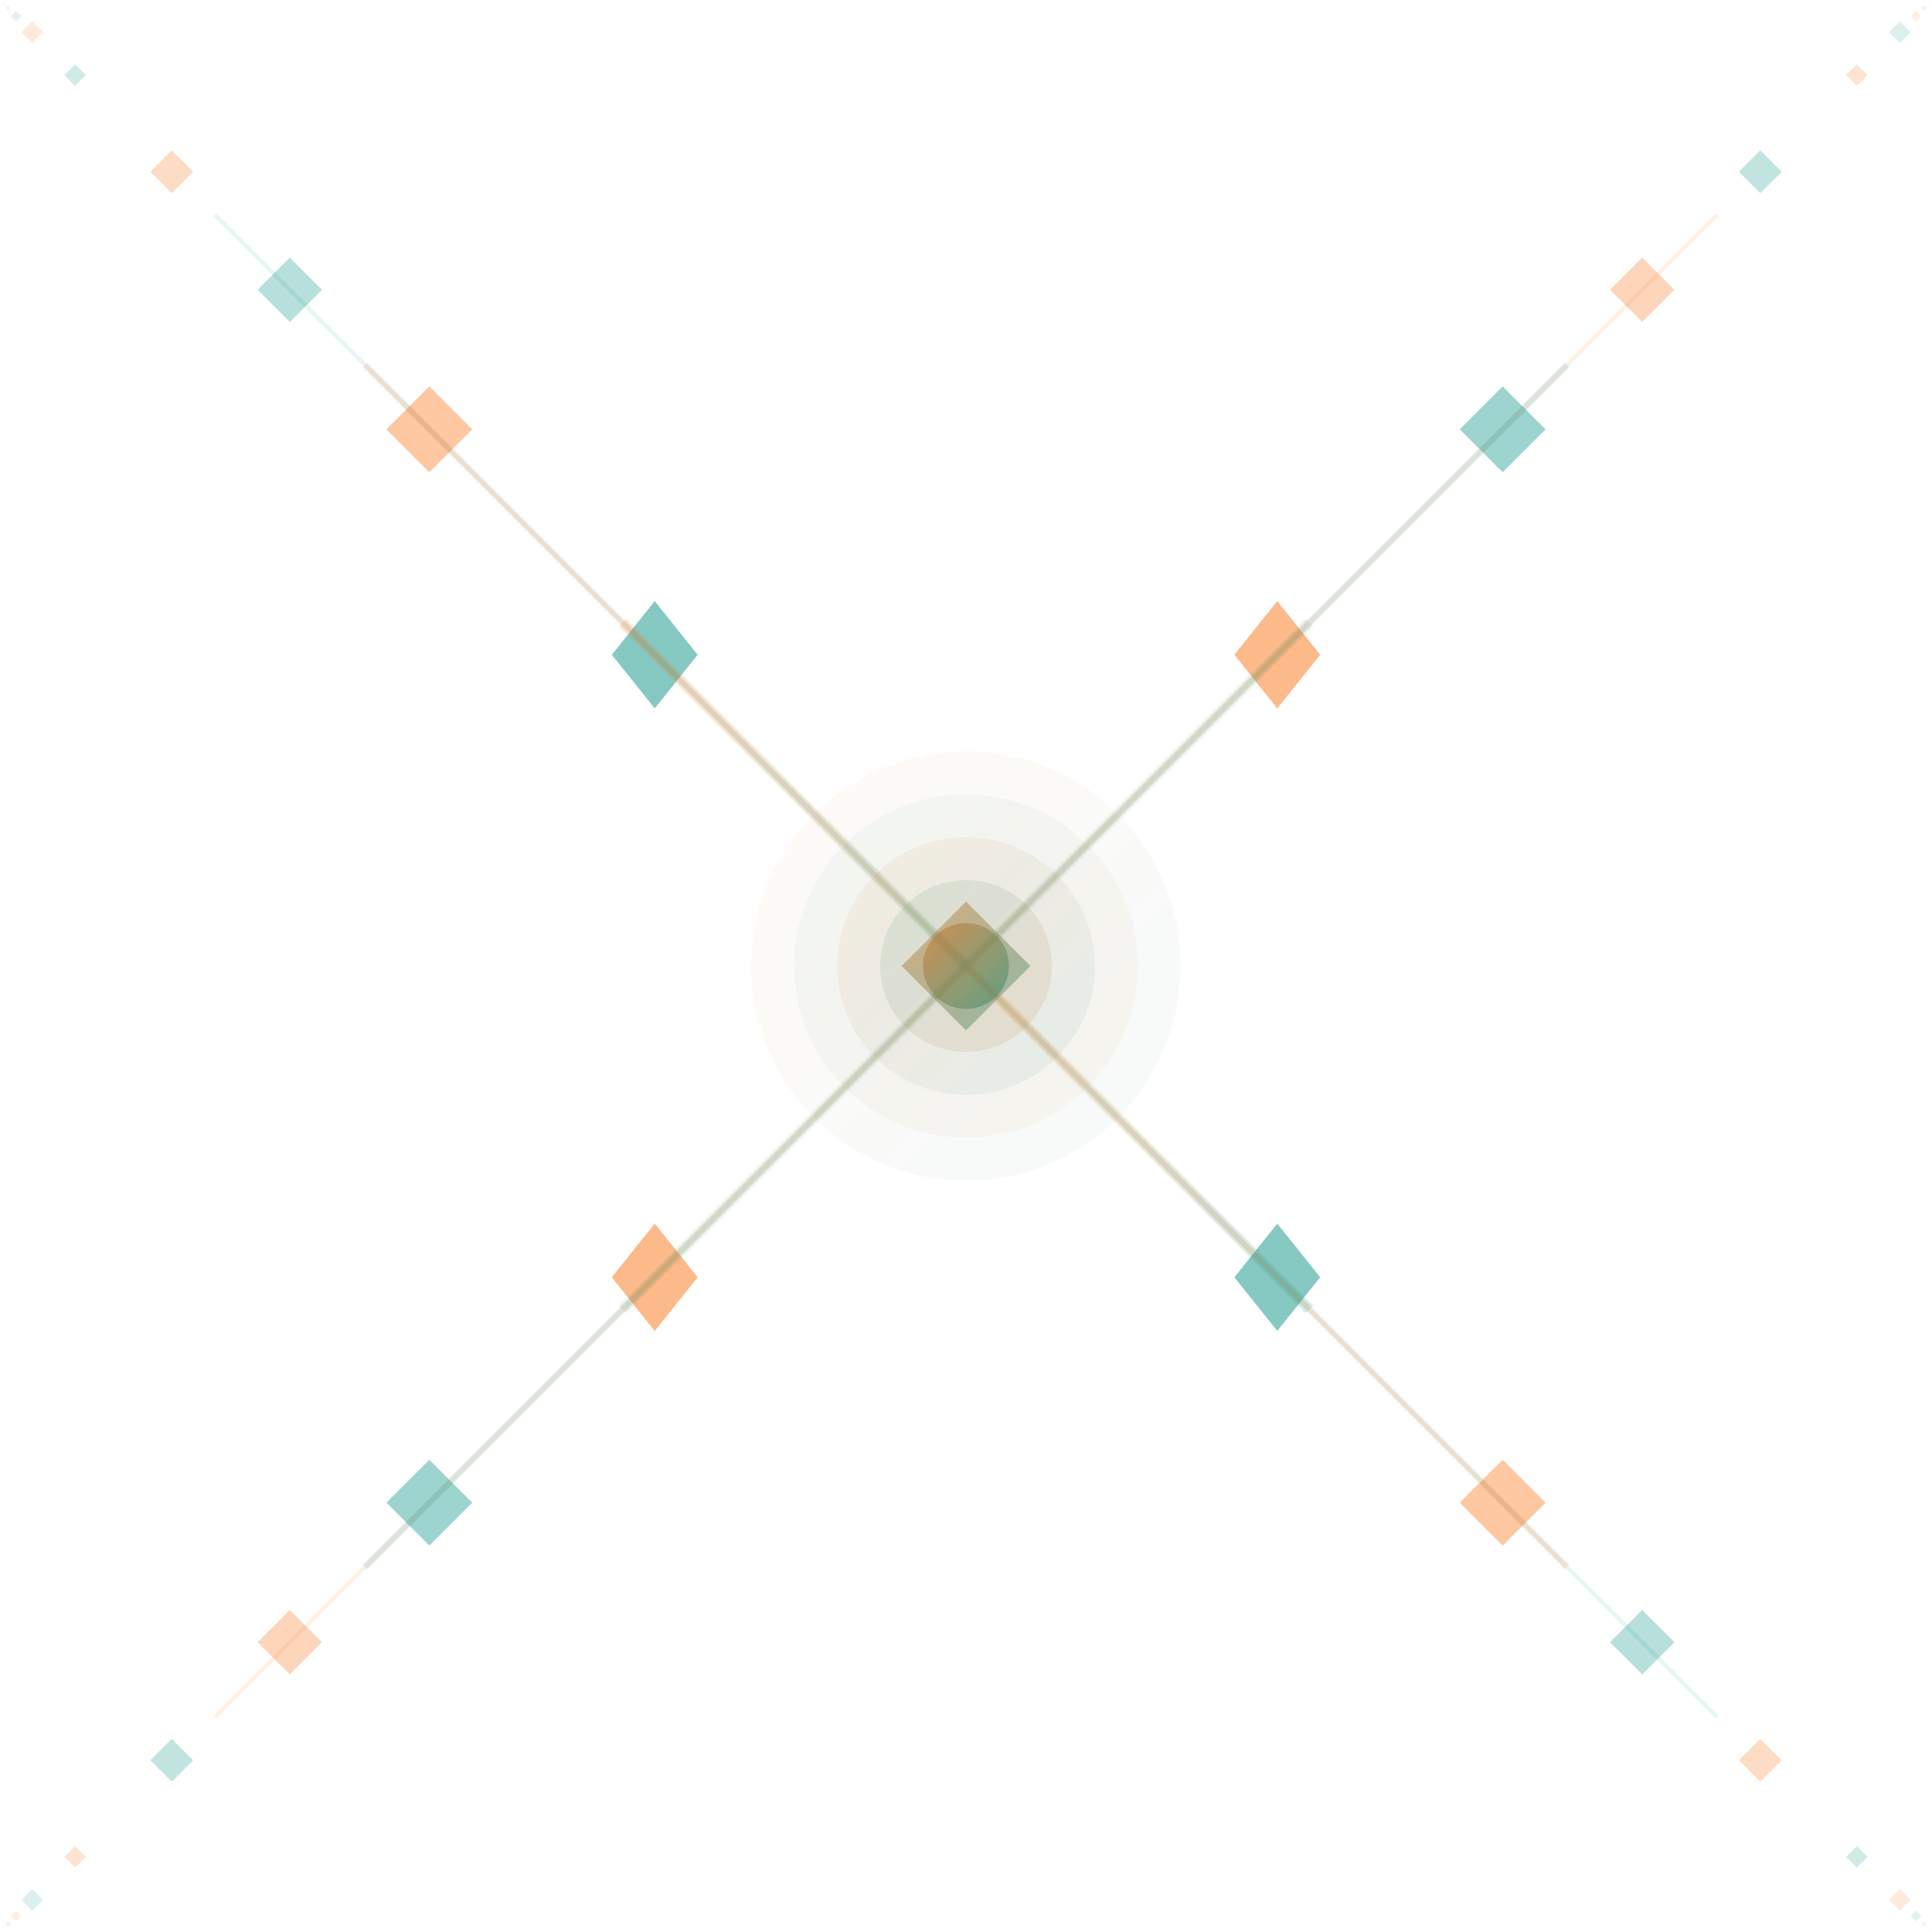
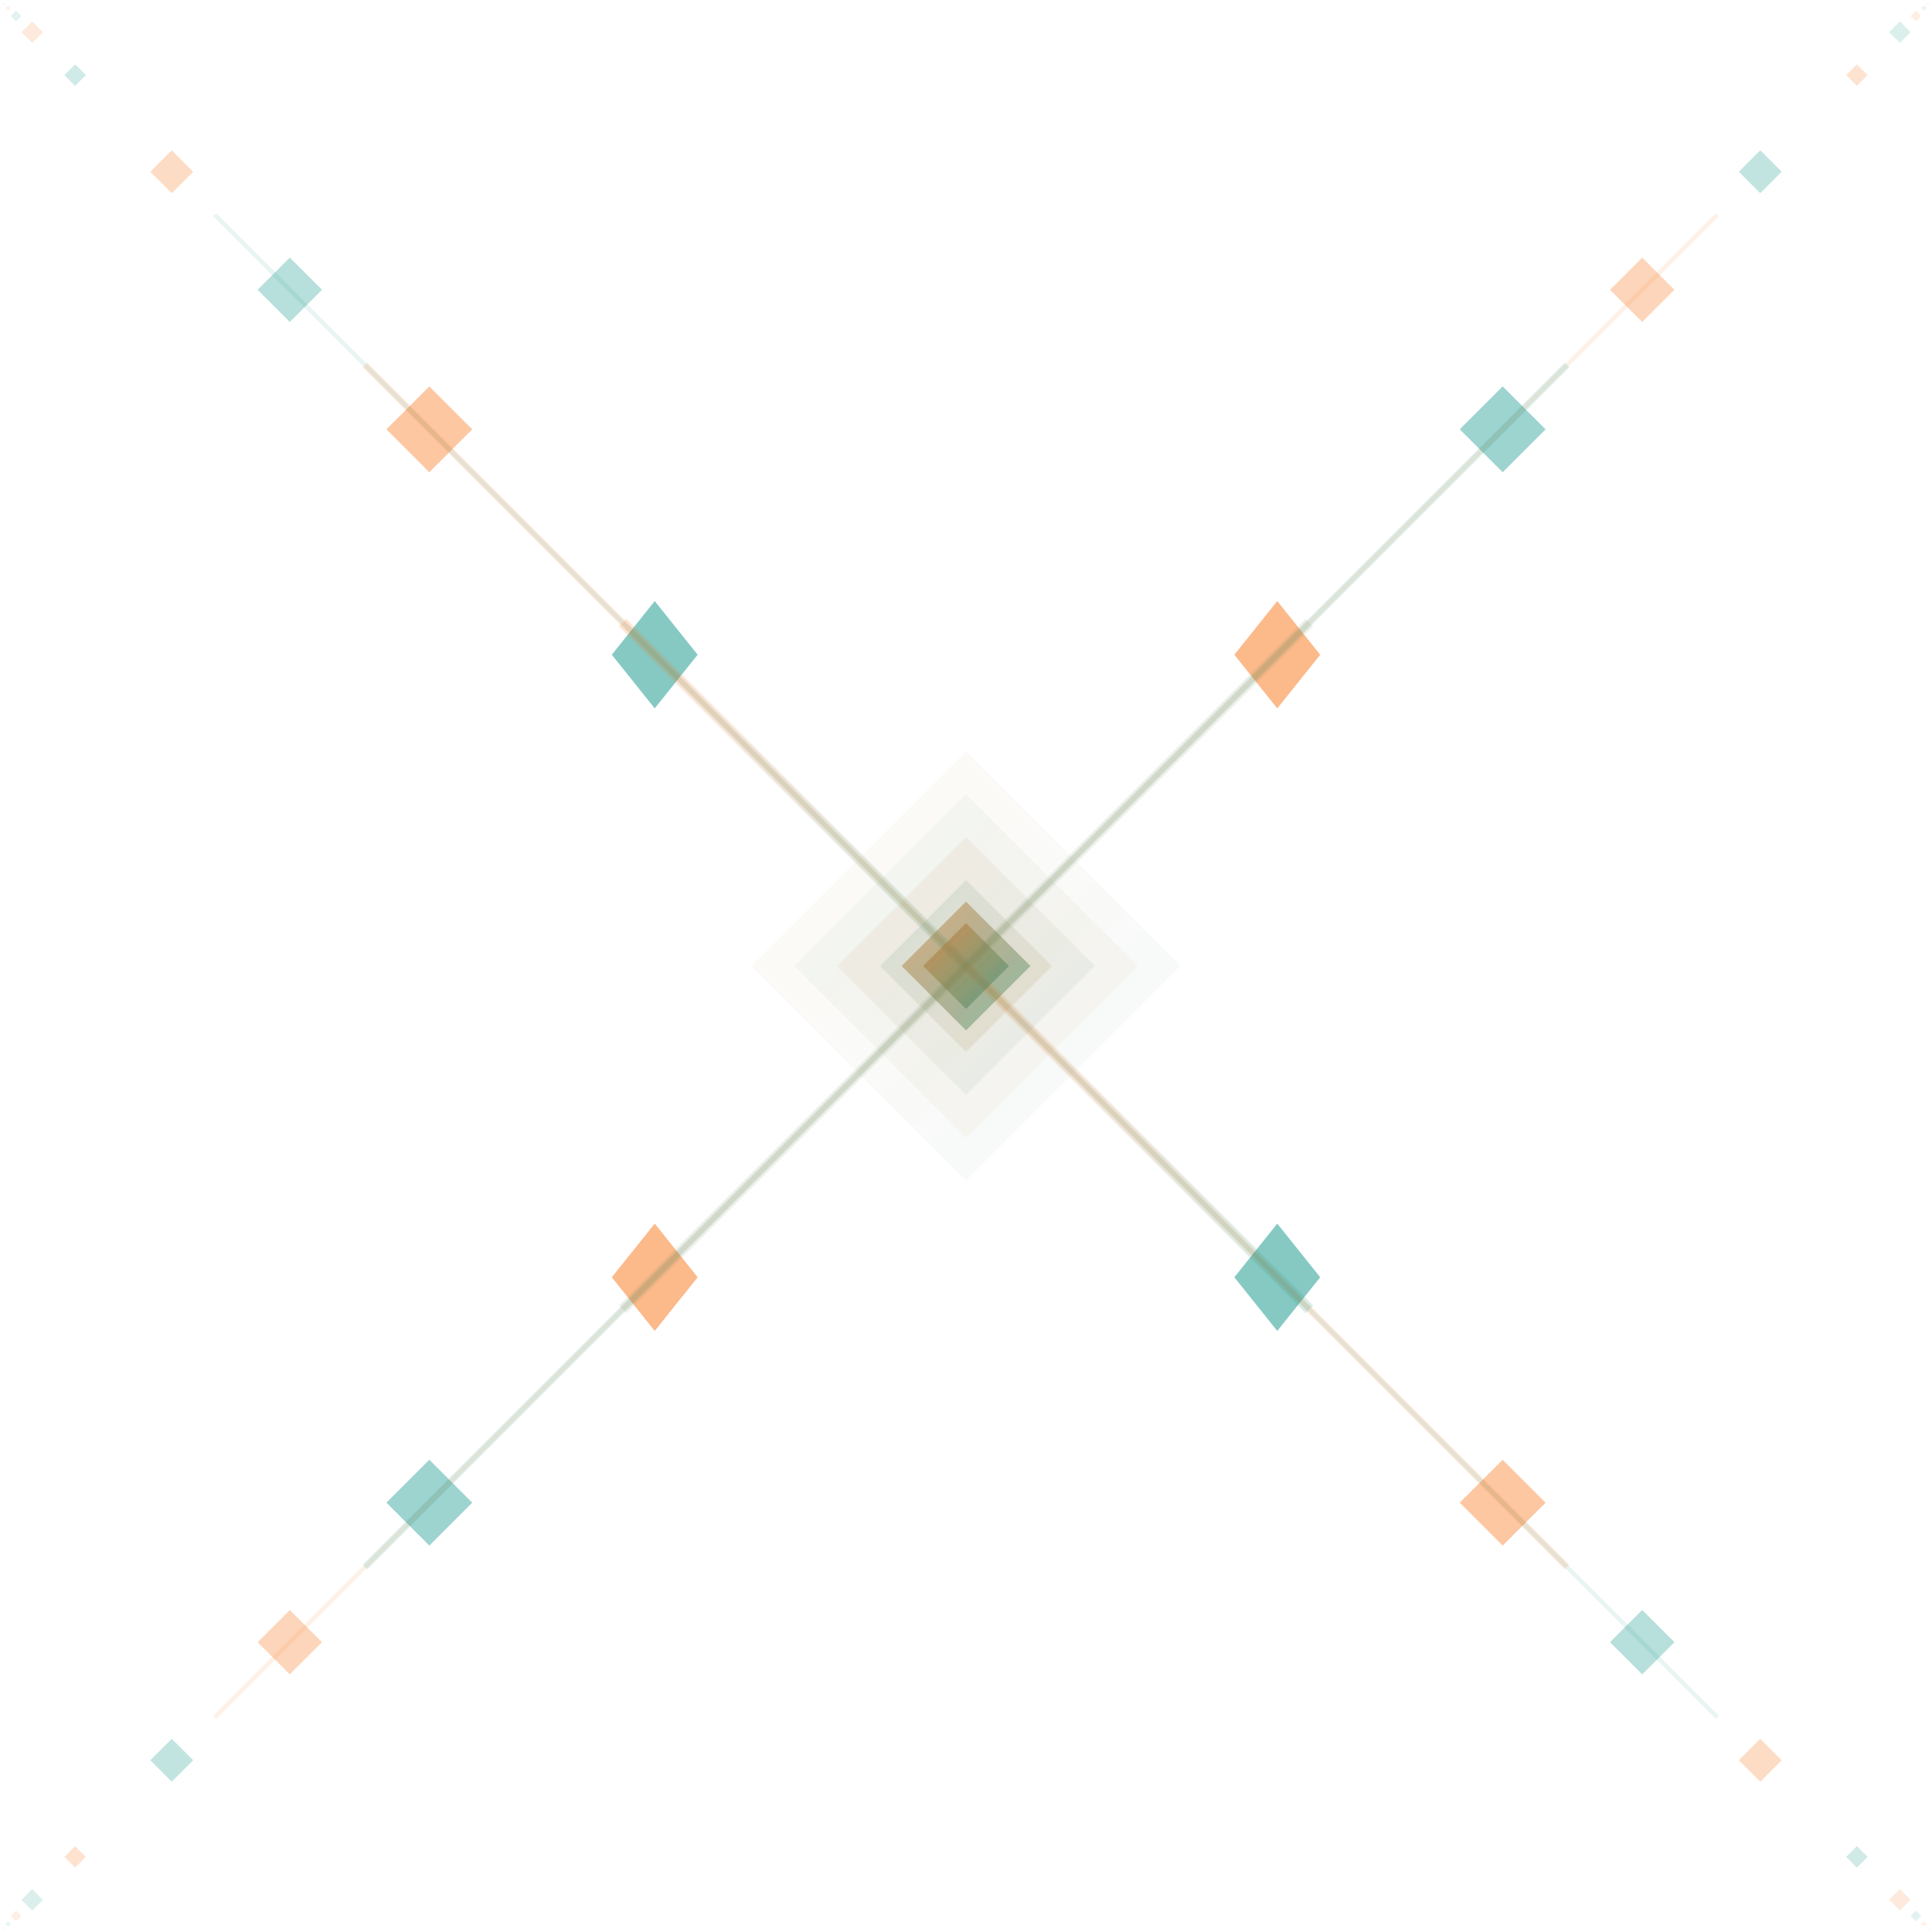
<svg xmlns="http://www.w3.org/2000/svg" width="90" height="90" viewBox="0 0 90 90" fill="none">
  <defs>
    <linearGradient id="designGradient1" x1="0%" y1="0%" x2="100%" y2="100%">
      <stop offset="0%" style="stop-color:#f97316;stop-opacity:0.8" />
      <stop offset="100%" style="stop-color:#0d9488;stop-opacity:0.8" />
    </linearGradient>
    <linearGradient id="designGradient2" x1="0%" y1="0%" x2="100%" y2="100%">
      <stop offset="0%" style="stop-color:#0d9488;stop-opacity:0.6" />
      <stop offset="100%" style="stop-color:#f97316;stop-opacity:0.6" />
    </linearGradient>
    <style>
      .fractal-square {
        transform-origin: 45px 45px;
      }
      
      .primary-rotate {
        animation: primaryRotate 35s linear infinite;
      }
      
      .secondary-rotate {
        animation: secondaryRotate 28s linear infinite reverse;
      }
      
      .tertiary-rotate {
        animation: tertiaryRotate 42s linear infinite;
      }
      
      .quaternary-rotate {
        animation: quaternaryRotate 50s linear infinite reverse;
      }
      
      .quinary-rotate {
        animation: quinaryRotate 60s linear infinite;
      }
      
      .senary-rotate {
        animation: senaryRotate 70s linear infinite reverse;
      }
      
      .septenary-rotate {
        animation: septenaryRotate 80s linear infinite;
      }
      
      .octonary-rotate {
        animation: octonaryRotate 90s linear infinite reverse;
      }
      
      .nonary-rotate {
        animation: nonaryRotate 75s linear infinite;
      }
      
      .denary-rotate {
        animation: denaryRotate 85s linear infinite reverse;
      }
      
      .floating {
        animation: float 12s ease-in-out infinite;
      }
      
      .floating:nth-child(2) {
        animation-delay: 3s;
      }
      
      .floating:nth-child(3) {
        animation-delay: 6s;
      }
      
      .pulse {
        animation: pulse 10s ease-in-out infinite;
      }
      
      .pulse:nth-child(2) {
        animation-delay: 2.5s;
      }
      
      .pulse:nth-child(3) {
        animation-delay: 5s;
      }
      
      .breathing {
        animation: breathing 15s ease-in-out infinite;
      }
      
      .glow {
        animation: glow 8s ease-in-out infinite;
      }
      
      @keyframes primaryRotate {
        0% {
          transform: rotate(0deg) scale(1);
        }
        50% {
          transform: rotate(180deg) scale(1.1);
        }
        100% {
          transform: rotate(360deg) scale(1);
        }
      }
      
      @keyframes secondaryRotate {
        0% {
          transform: rotate(0deg) scale(1.1);
        }
        50% {
          transform: rotate(-180deg) scale(0.9);
        }
        100% {
          transform: rotate(-360deg) scale(1.1);
        }
      }
      
      @keyframes tertiaryRotate {
        0% {
          transform: rotate(0deg) scale(0.9);
        }
        50% {
          transform: rotate(180deg) scale(1.2);
        }
        100% {
          transform: rotate(360deg) scale(0.9);
        }
      }
      
      @keyframes quaternaryRotate {
        0% {
          transform: rotate(0deg) scale(1.2);
        }
        50% {
          transform: rotate(-180deg) scale(0.8);
        }
        100% {
          transform: rotate(-360deg) scale(1.2);
        }
      }
      
      @keyframes quinaryRotate {
        0% {
          transform: rotate(0deg) scale(0.8);
        }
        50% {
          transform: rotate(180deg) scale(1.3);
        }
        100% {
          transform: rotate(360deg) scale(0.8);
        }
      }
      
      @keyframes senaryRotate {
        0% {
          transform: rotate(0deg) scale(1.3);
        }
        50% {
          transform: rotate(-180deg) scale(0.7);
        }
        100% {
          transform: rotate(-360deg) scale(1.3);
        }
      }
      
      @keyframes septenaryRotate {
        0% {
          transform: rotate(0deg) scale(0.6);
        }
        50% {
          transform: rotate(180deg) scale(1.4);
        }
        100% {
          transform: rotate(360deg) scale(0.6);
        }
      }
      
      @keyframes octonaryRotate {
        0% {
          transform: rotate(0deg) scale(1.4);
        }
        50% {
          transform: rotate(-180deg) scale(0.5);
        }
        100% {
          transform: rotate(-360deg) scale(1.4);
        }
      }
      
      @keyframes nonaryRotate {
        0% {
          transform: rotate(0deg) scale(0.5);
        }
        50% {
          transform: rotate(180deg) scale(1.5);
        }
        100% {
          transform: rotate(360deg) scale(0.5);
        }
      }
      
      @keyframes denaryRotate {
        0% {
          transform: rotate(0deg) scale(1.5);
        }
        50% {
          transform: rotate(-180deg) scale(0.4);
        }
        100% {
          transform: rotate(-360deg) scale(1.5);
        }
      }
      
      @keyframes float {
        0%, 100% {
          transform: translateY(0px);
          opacity: 0.4;
        }
        50% {
          transform: translateY(-6px);
          opacity: 0.8;
        }
      }
      
      @keyframes pulse {
        0%, 100% {
          transform: scale(1);
          opacity: 0.3;
        }
        50% {
          transform: scale(1.1);
          opacity: 0.7;
        }
      }
      
      @keyframes breathing {
        0%, 100% {
          transform: scale(1);
          opacity: 0.2;
        }
        50% {
          transform: scale(1.2);
          opacity: 0.6;
        }
      }
      
      @keyframes glow {
        0%, 100% {
          opacity: 0.3;
        }
        50% {
          opacity: 0.8;
        }
      }
    </style>
  </defs>
  <polygon points="45,42 48,45 45,48 42,45" fill="url(#designGradient1)" opacity="0.6" class="fractal-square primary-rotate" />
  <g class="fractal-square secondary-rotate">
    <polygon points="30.5,28 32.5,30.5 30.5,33 28.5,30.5" fill="#0d9488" opacity="0.5" class="floating" />
    <polygon points="59.5,28 61.5,30.5 59.5,33 57.5,30.5" fill="#f97316" opacity="0.5" class="floating" />
    <polygon points="59.5,57 61.5,59.5 59.5,62 57.5,59.5" fill="#0d9488" opacity="0.5" class="floating" />
    <polygon points="30.5,57 32.5,59.5 30.5,62 28.5,59.5" fill="#f97316" opacity="0.5" class="floating" />
  </g>
  <g class="fractal-square tertiary-rotate">
    <polygon points="20,18 22,20 20,22 18,20" fill="#f97316" opacity="0.4" class="pulse" />
    <polygon points="70,18 72,20 70,22 68,20" fill="#0d9488" opacity="0.4" class="pulse" />
    <polygon points="70,68 72,70 70,72 68,70" fill="#f97316" opacity="0.4" class="pulse" />
    <polygon points="20,68 22,70 20,72 18,70" fill="#0d9488" opacity="0.4" class="pulse" />
  </g>
  <g class="fractal-square quaternary-rotate">
    <polygon points="13.5,12 15,13.5 13.5,15 12,13.5" fill="#0d9488" opacity="0.3" class="floating" />
    <polygon points="76.5,12 78,13.5 76.5,15 75,13.5" fill="#f97316" opacity="0.3" class="floating" />
    <polygon points="76.5,75 78,76.5 76.5,78 75,76.5" fill="#0d9488" opacity="0.3" class="floating" />
    <polygon points="13.5,75 15,76.5 13.5,78 12,76.5" fill="#f97316" opacity="0.3" class="floating" />
  </g>
  <g class="fractal-square quinary-rotate">
    <polygon points="8,7 9,8 8,9 7,8" fill="#f97316" opacity="0.25" class="pulse" />
    <polygon points="82,7 83,8 82,9 81,8" fill="#0d9488" opacity="0.25" class="pulse" />
    <polygon points="82,81 83,82 82,83 81,82" fill="#f97316" opacity="0.25" class="pulse" />
    <polygon points="8,81 9,82 8,83 7,82" fill="#0d9488" opacity="0.25" class="pulse" />
  </g>
  <g class="fractal-square senary-rotate">
    <polygon points="3.5,3 4,3.5 3.5,4 3,3.5" fill="#0d9488" opacity="0.2" class="breathing" />
    <polygon points="86.5,3 87,3.5 86.5,4 86,3.5" fill="#f97316" opacity="0.2" class="breathing" />
    <polygon points="86.5,86 87,86.5 86.5,87 86,86.5" fill="#0d9488" opacity="0.2" class="breathing" />
    <polygon points="3.5,86 4,86.5 3.5,87 3,86.5" fill="#f97316" opacity="0.2" class="breathing" />
  </g>
  <g class="fractal-square septenary-rotate">
    <polygon points="1.5,1 2,1.5 1.5,2 1,1.5" fill="#f97316" opacity="0.15" class="floating" />
    <polygon points="88.5,1 89,1.5 88.5,2 88,1.5" fill="#0d9488" opacity="0.15" class="floating" />
    <polygon points="88.5,88 89,88.5 88.5,89 88,88.5" fill="#f97316" opacity="0.15" class="floating" />
    <polygon points="1.5,88 2,88.5 1.5,89 1,88.5" fill="#0d9488" opacity="0.15" class="floating" />
  </g>
  <g class="fractal-square octonary-rotate">
    <polygon points="0.75,0.5 1,0.75 0.75,1 0.5,0.75" fill="#0d9488" opacity="0.12" class="pulse" />
    <polygon points="89.25,0.5 89.5,0.75 89.25,1 89,0.75" fill="#f97316" opacity="0.12" class="pulse" />
    <polygon points="89.25,89 89.5,89.25 89.25,89.5 89,89.25" fill="#0d9488" opacity="0.12" class="pulse" />
    <polygon points="0.75,89 1,89.25 0.75,89.5 0.5,89.25" fill="#f97316" opacity="0.12" class="pulse" />
  </g>
  <g class="fractal-square nonary-rotate">
    <polygon points="0.375,0.25 0.5,0.375 0.375,0.5 0.25,0.375" fill="#f97316" opacity="0.1" class="breathing" />
    <polygon points="89.625,0.25 89.75,0.375 89.625,0.5 89.5,0.375" fill="#0d9488" opacity="0.1" class="breathing" />
    <polygon points="89.625,89.5 89.75,89.625 89.625,89.75 89.5,89.625" fill="#f97316" opacity="0.1" class="breathing" />
    <polygon points="0.375,89.5 0.5,89.625 0.375,89.75 0.25,89.625" fill="#0d9488" opacity="0.1" class="breathing" />
  </g>
  <g class="fractal-square denary-rotate">
    <polygon points="0.188,0.125 0.25,0.188 0.188,0.25 0.125,0.188" fill="#0d9488" opacity="0.08" class="floating" />
    <polygon points="89.812,0.125 89.875,0.188 89.812,0.25 89.75,0.188" fill="#f97316" opacity="0.08" class="floating" />
    <polygon points="89.812,89.75 89.875,89.812 89.812,89.875 89.75,89.812" fill="#0d9488" opacity="0.08" class="floating" />
    <polygon points="0.188,89.75 0.25,89.812 0.188,89.875 0.125,89.812" fill="#f97316" opacity="0.08" class="floating" />
  </g>
  <g class="fractal-square primary-rotate">
    <polygon points="0.094,0.062 0.125,0.094 0.094,0.125 0.062,0.094" fill="#f97316" opacity="0.06" class="pulse" />
    <polygon points="89.906,0.062 89.938,0.094 89.906,0.125 89.875,0.094" fill="#0d9488" opacity="0.06" class="pulse" />
    <polygon points="89.906,89.875 89.938,89.906 89.906,89.938 89.875,89.906" fill="#f97316" opacity="0.06" class="pulse" />
    <polygon points="0.094,89.875 0.125,89.906 0.094,89.938 0.062,89.906" fill="#0d9488" opacity="0.06" class="pulse" />
  </g>
  <g class="fractal-square secondary-rotate">
    <polygon points="0.047,0.031 0.062,0.047 0.047,0.062 0.031,0.047" fill="url(#designGradient1)" opacity="0.05" class="glow" />
    <polygon points="89.953,0.031 89.969,0.047 89.953,0.062 89.938,0.047" fill="url(#designGradient2)" opacity="0.05" class="glow" />
    <polygon points="89.953,89.938 89.969,89.953 89.953,89.969 89.938,89.953" fill="url(#designGradient1)" opacity="0.05" class="glow" />
    <polygon points="0.047,89.938 0.062,89.953 0.047,89.969 0.031,89.953" fill="url(#designGradient2)" opacity="0.05" class="glow" />
  </g>
  <g class="fractal-square tertiary-rotate">
    <polygon points="0.023,0.016 0.031,0.023 0.023,0.031 0.016,0.023" fill="#f97316" opacity="0.04" class="breathing" />
    <polygon points="89.977,0.016 89.984,0.023 89.977,0.031 89.969,0.023" fill="#0d9488" opacity="0.04" class="breathing" />
    <polygon points="89.977,89.969 89.984,89.977 89.977,89.984 89.969,89.977" fill="#f97316" opacity="0.04" class="breathing" />
    <polygon points="0.023,89.969 0.031,89.977 0.023,89.984 0.016,89.977" fill="#0d9488" opacity="0.04" class="breathing" />
  </g>
  <line x1="45" y1="45" x2="29" y2="29" stroke="url(#designGradient1)" stroke-width="0.5" opacity="0.2" />
  <line x1="45" y1="45" x2="61" y2="29" stroke="url(#designGradient2)" stroke-width="0.5" opacity="0.2" />
  <line x1="45" y1="45" x2="61" y2="61" stroke="url(#designGradient1)" stroke-width="0.5" opacity="0.2" />
  <line x1="45" y1="45" x2="29" y2="61" stroke="url(#designGradient2)" stroke-width="0.5" opacity="0.2" />
  <line x1="45" y1="45" x2="17" y2="17" stroke="#f97316" stroke-width="0.3" opacity="0.15" />
  <line x1="45" y1="45" x2="73" y2="17" stroke="#0d9488" stroke-width="0.3" opacity="0.15" />
  <line x1="45" y1="45" x2="73" y2="73" stroke="#f97316" stroke-width="0.3" opacity="0.15" />
  <line x1="45" y1="45" x2="17" y2="73" stroke="#0d9488" stroke-width="0.3" opacity="0.15" />
  <line x1="45" y1="45" x2="10" y2="10" stroke="#0d9488" stroke-width="0.2" opacity="0.1" />
  <line x1="45" y1="45" x2="80" y2="10" stroke="#f97316" stroke-width="0.2" opacity="0.1" />
  <line x1="45" y1="45" x2="80" y2="80" stroke="#0d9488" stroke-width="0.2" opacity="0.1" />
  <line x1="45" y1="45" x2="10" y2="80" stroke="#f97316" stroke-width="0.2" opacity="0.1" />
-   <circle cx="45" cy="45" r="2" fill="url(#designGradient1)" opacity="0.7" class="pulse" />
-   <circle cx="45" cy="45" r="4" fill="url(#designGradient2)" opacity="0.2" class="pulse" />
-   <circle cx="45" cy="45" r="6" fill="url(#designGradient1)" opacity="0.1" class="breathing" />
-   <circle cx="45" cy="45" r="8" fill="url(#designGradient2)" opacity="0.08" class="glow" />
-   <circle cx="45" cy="45" r="10" fill="url(#designGradient1)" opacity="0.05" class="breathing" />
+   <polygon points="45,43 47,45 45,47 43,45" fill="url(#designGradient1)" opacity="0.7" class="pulse" />
+   <polygon points="45,41 49,45 45,49 41,45" fill="url(#designGradient2)" opacity="0.2" class="pulse" />
+   <polygon points="45,39 51,45 45,51 39,45" fill="url(#designGradient1)" opacity="0.1" class="breathing" />
+   <polygon points="45,37 53,45 45,53 37,45" fill="url(#designGradient2)" opacity="0.08" class="glow" />
+   <polygon points="45,35 55,45 45,55 35,45" fill="url(#designGradient1)" opacity="0.05" class="breathing" />
</svg>
